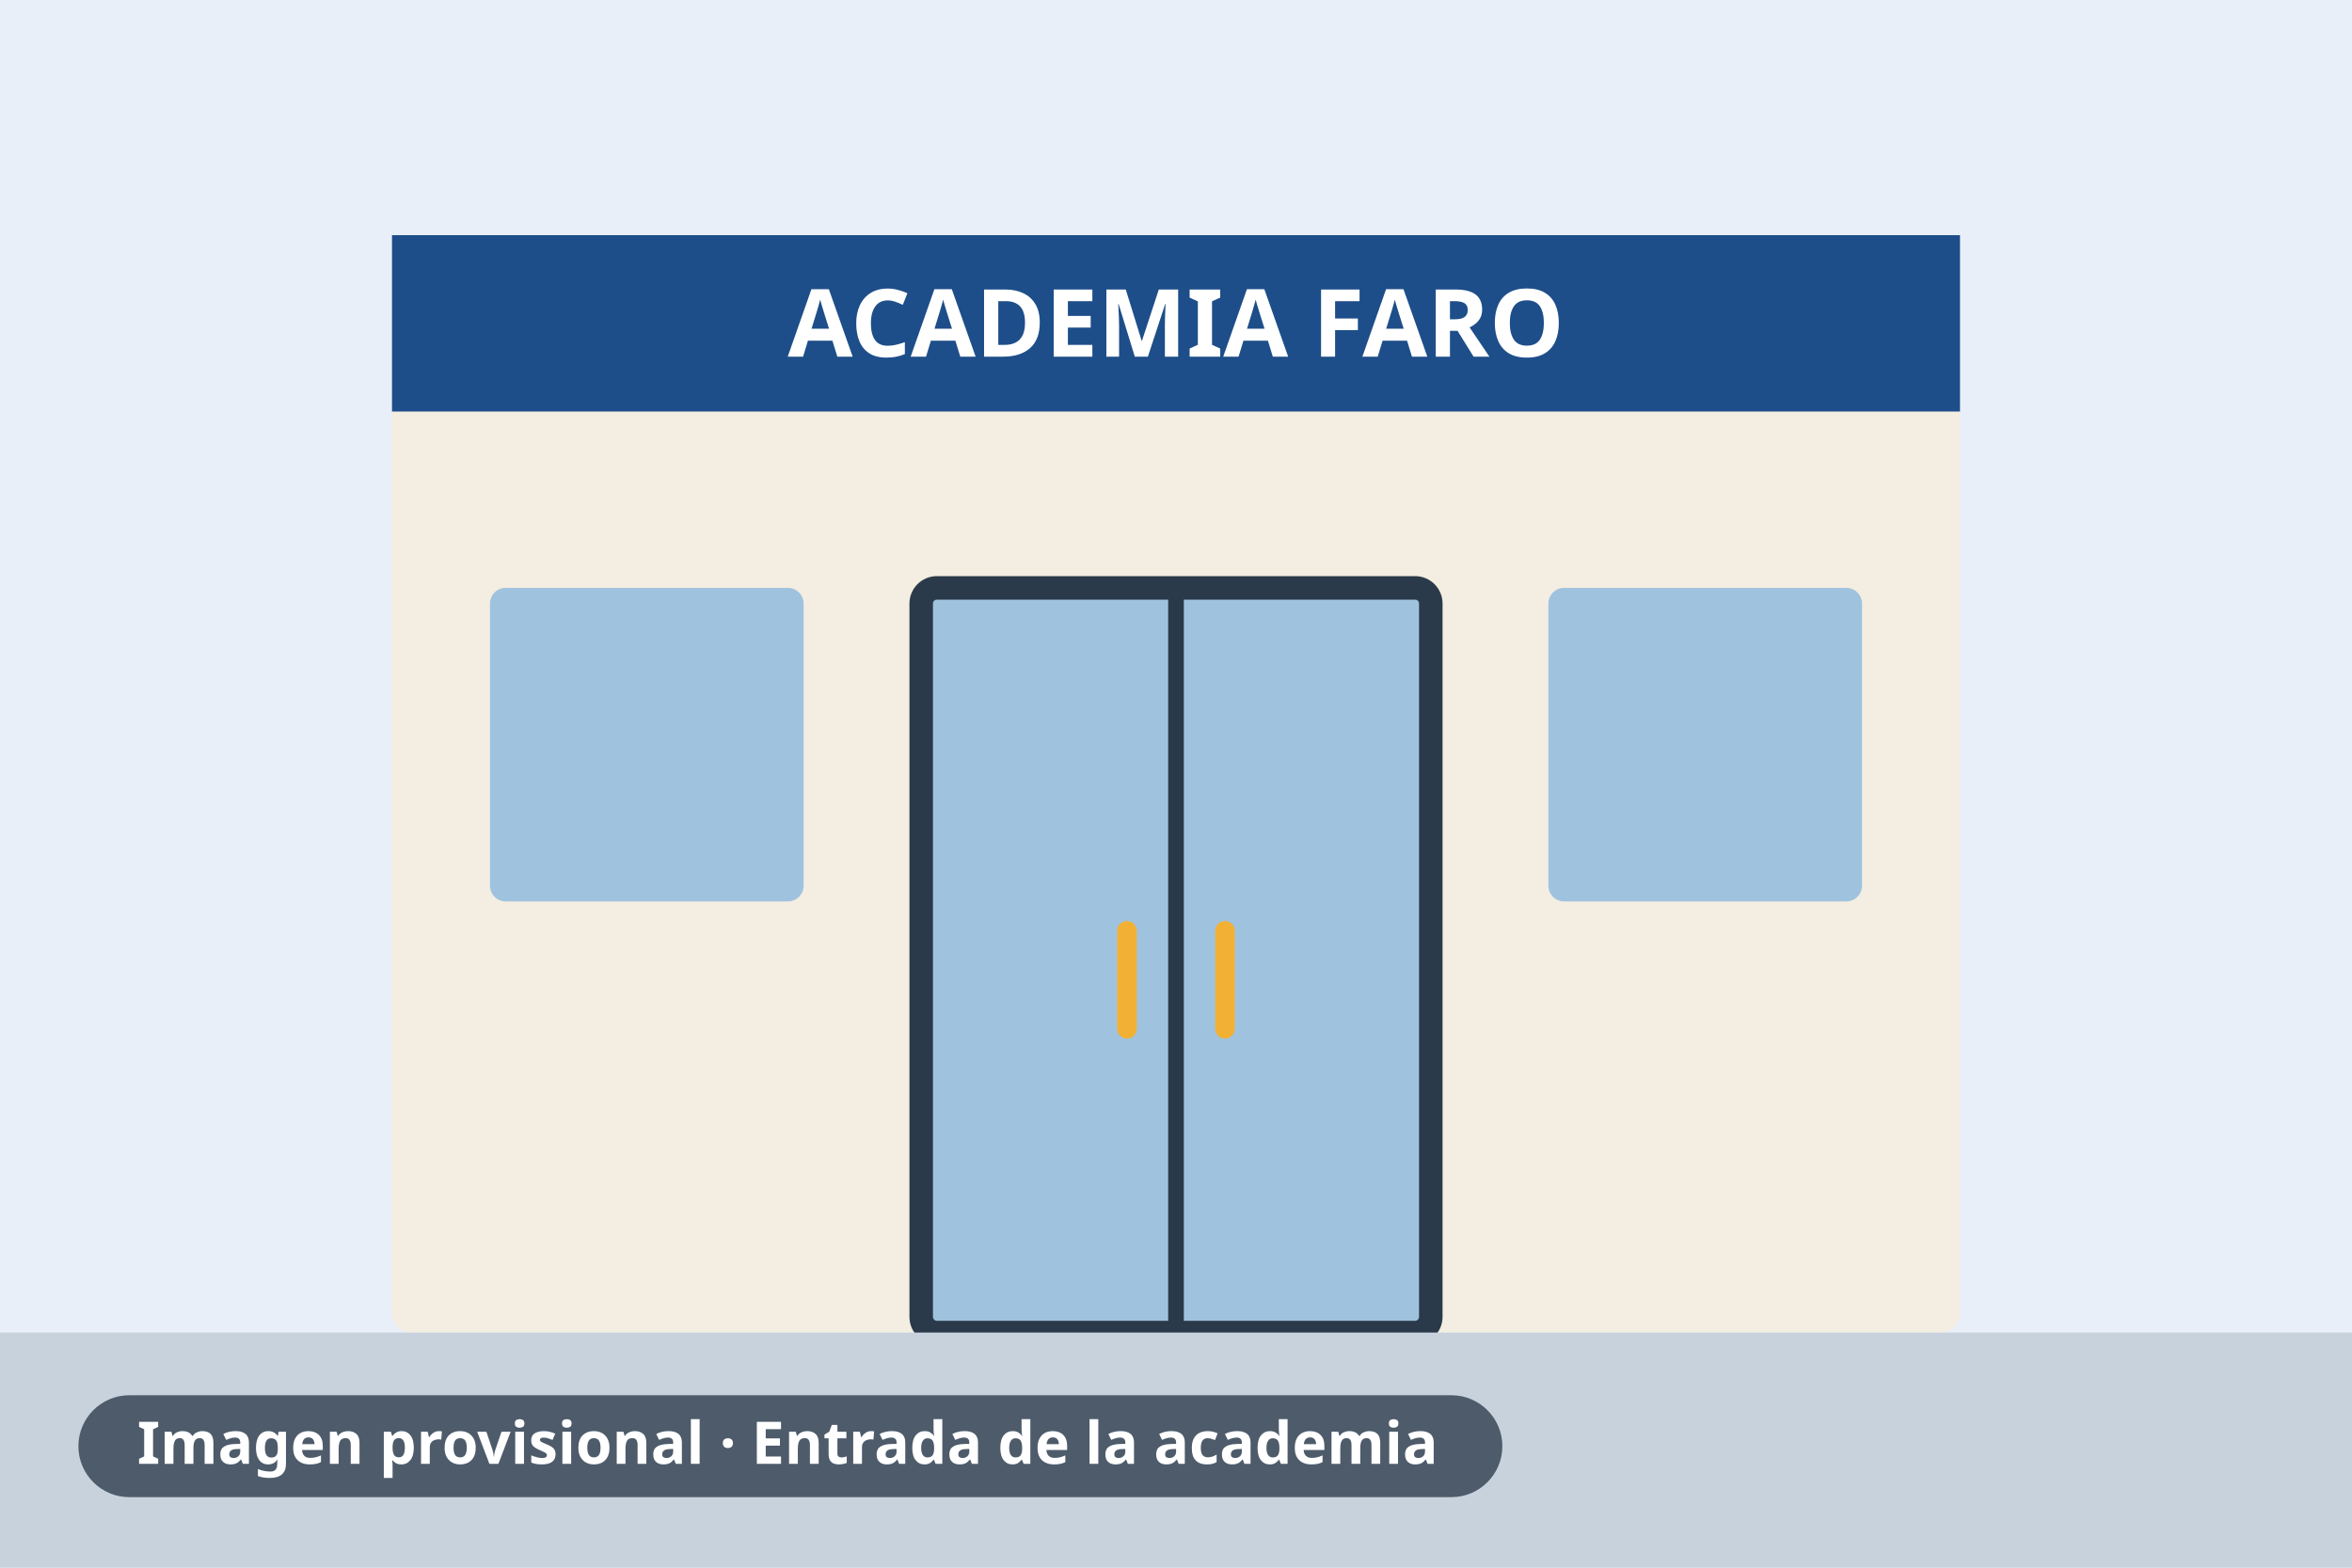
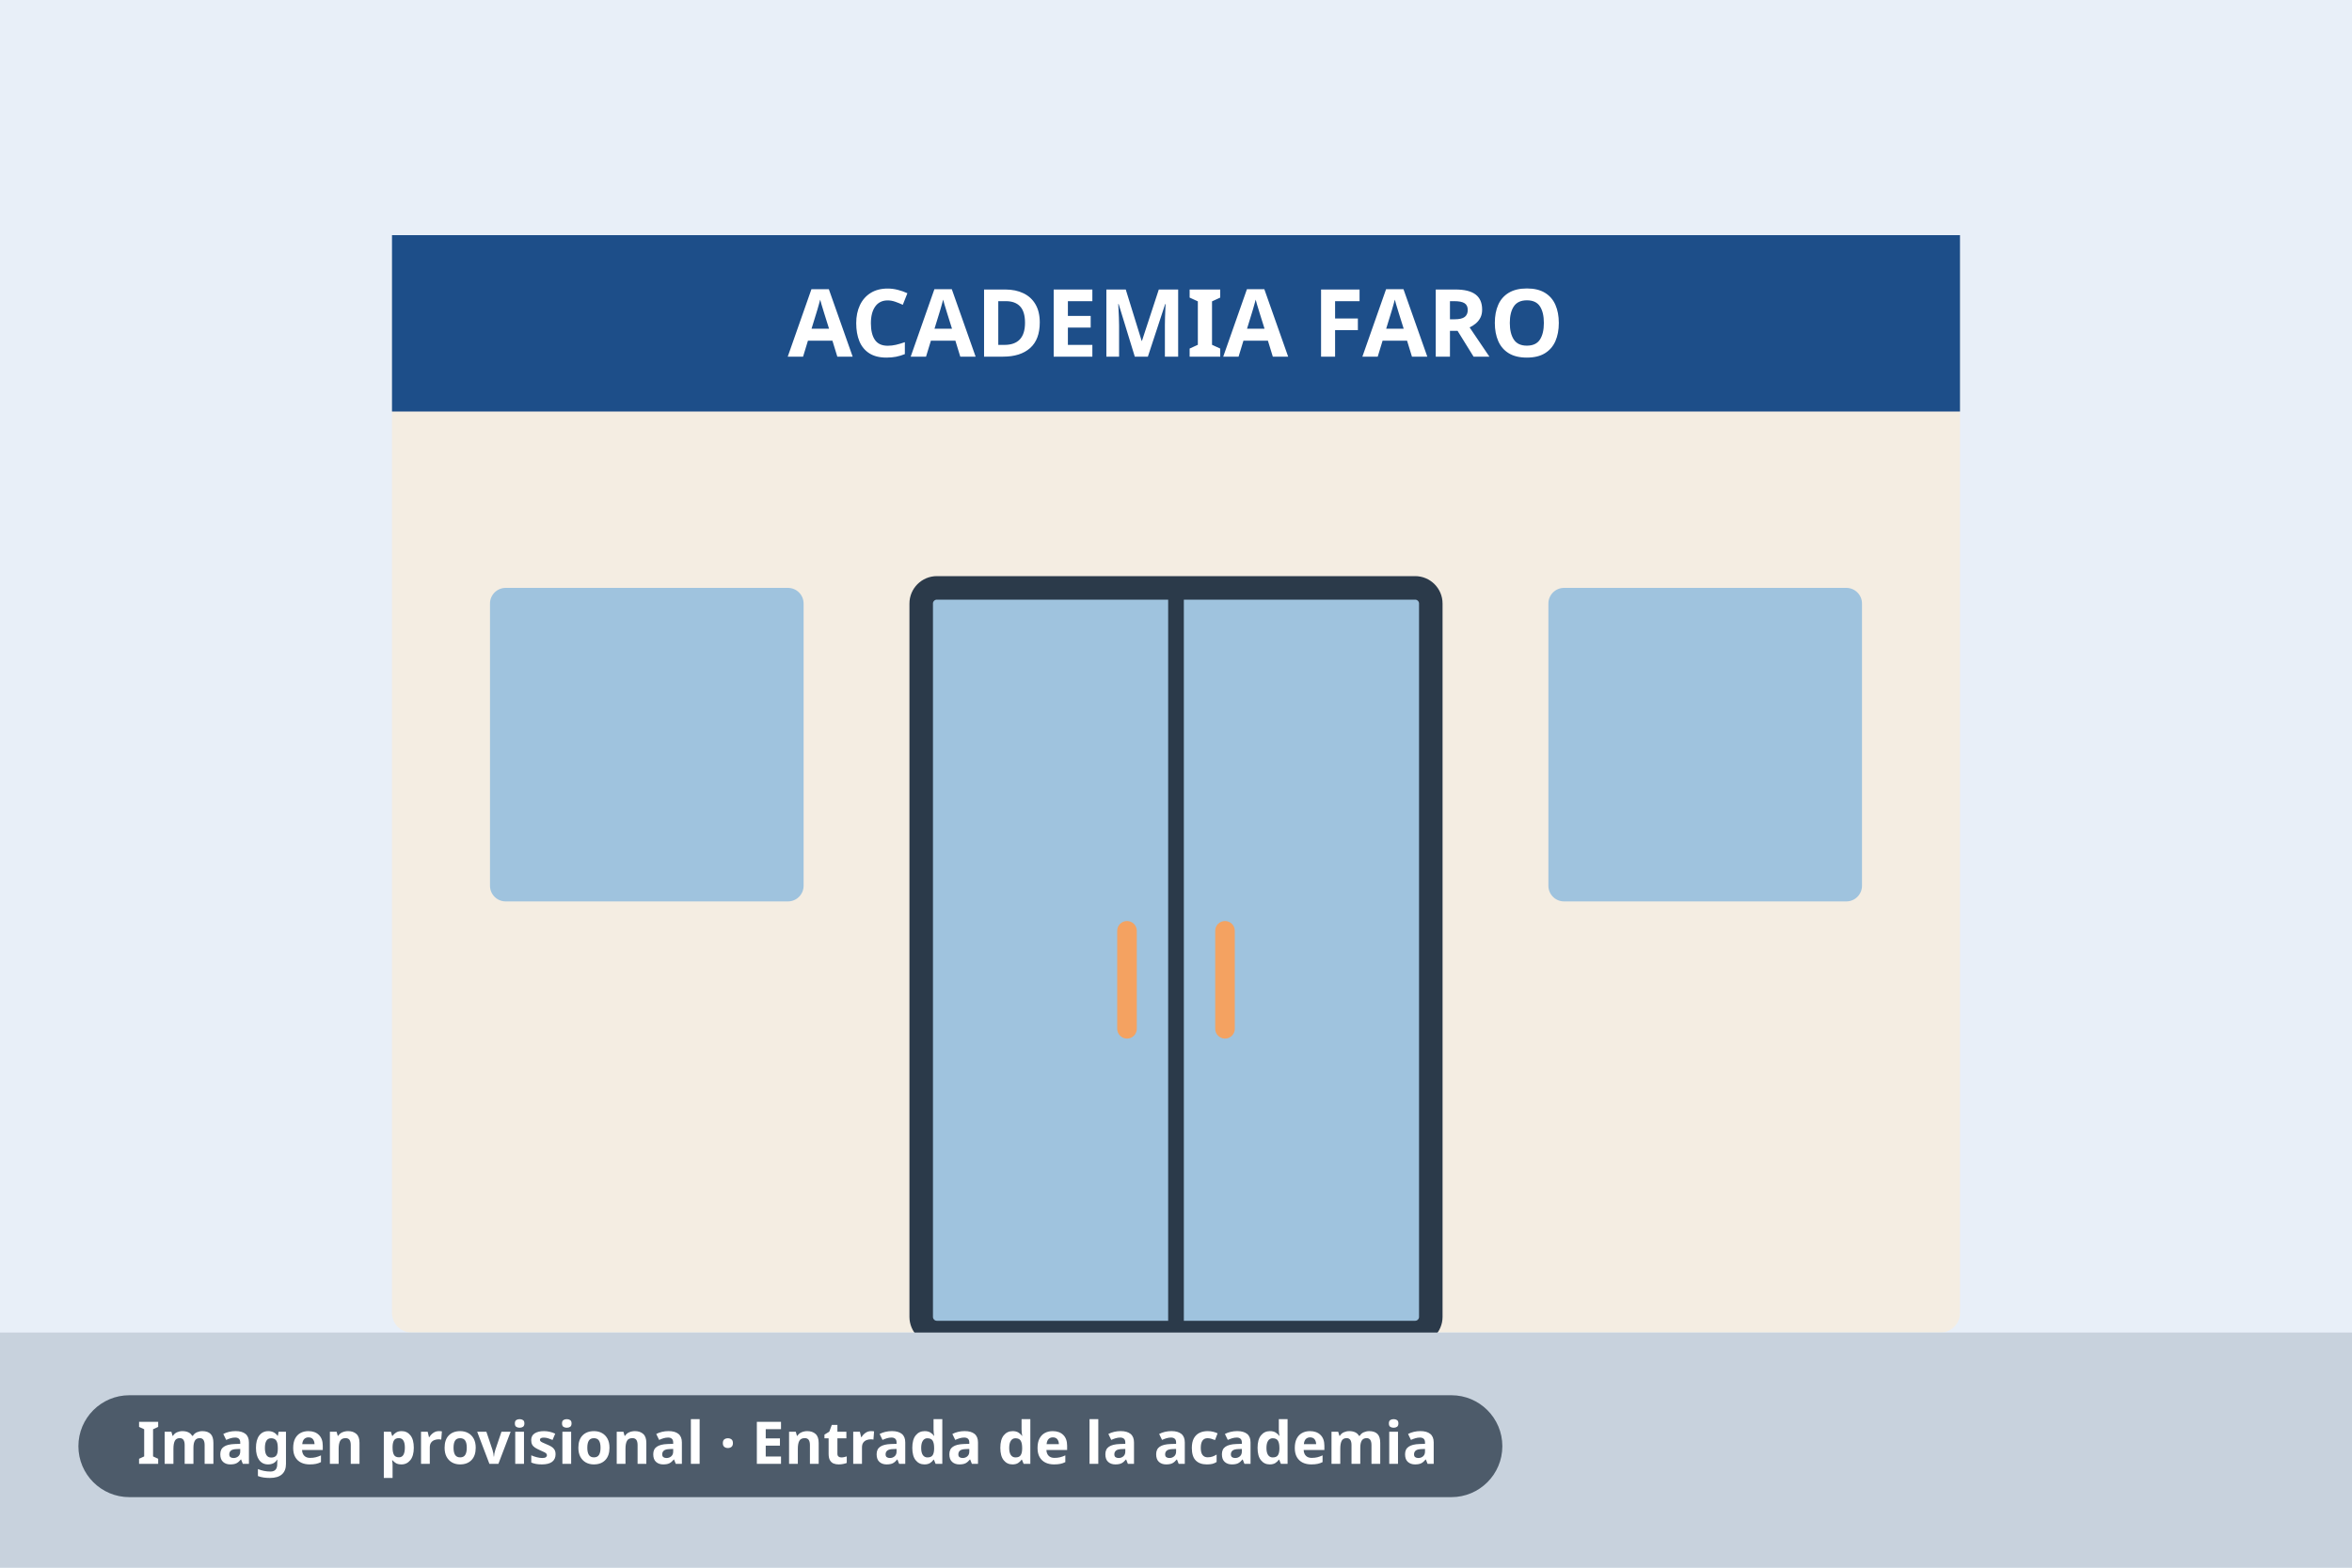
<svg xmlns="http://www.w3.org/2000/svg" viewBox="0 0 1200 800" width="1200" height="800">
  <rect width="1200" height="800" fill="#E8EFF8" />
  <rect x="200" y="120" width="800" height="560" rx="10" fill="#F4EDE2" />
  <rect x="200" y="120" width="800" height="90" fill="#1D4E89" />
  <text x="600" y="182" text-anchor="middle" font-family="system-ui, sans-serif" font-size="48" font-weight="800" fill="#fff">ACADEMIA FARO</text>
  <rect x="470" y="300" width="260" height="380" rx="8" fill="#9FC3DE" stroke="#2B3A4A" stroke-width="12" />
  <line x1="600" y1="300" x2="600" y2="680" stroke="#2B3A4A" stroke-width="8" />
-   <rect x="570" y="470" width="10" height="60" rx="5" fill="#F2B134" />
-   <rect x="620" y="470" width="10" height="60" rx="5" fill="#F2B134" />
+   <rect x="570" y="470" width="10" height="60" rx="5" fill="#F4A261" />
+   <rect x="620" y="470" width="10" height="60" rx="5" fill="#F4A261" />
  <rect x="250" y="300" width="160" height="160" rx="8" fill="#9FC3DE" />
  <rect x="790" y="300" width="160" height="160" rx="8" fill="#9FC3DE" />
  <rect x="0" y="680" width="1200" height="120" fill="#C8D2DD" />
  <g font-family="system-ui, sans-serif" font-size="30" font-weight="600">
    <rect x="40" y="712" width="726.5" height="52" rx="26" fill="#2B3A4A" fill-opacity=".78" />
    <text x="70" y="747" fill="#fff">Imagen provisional · Entrada de la academia</text>
  </g>
</svg>
